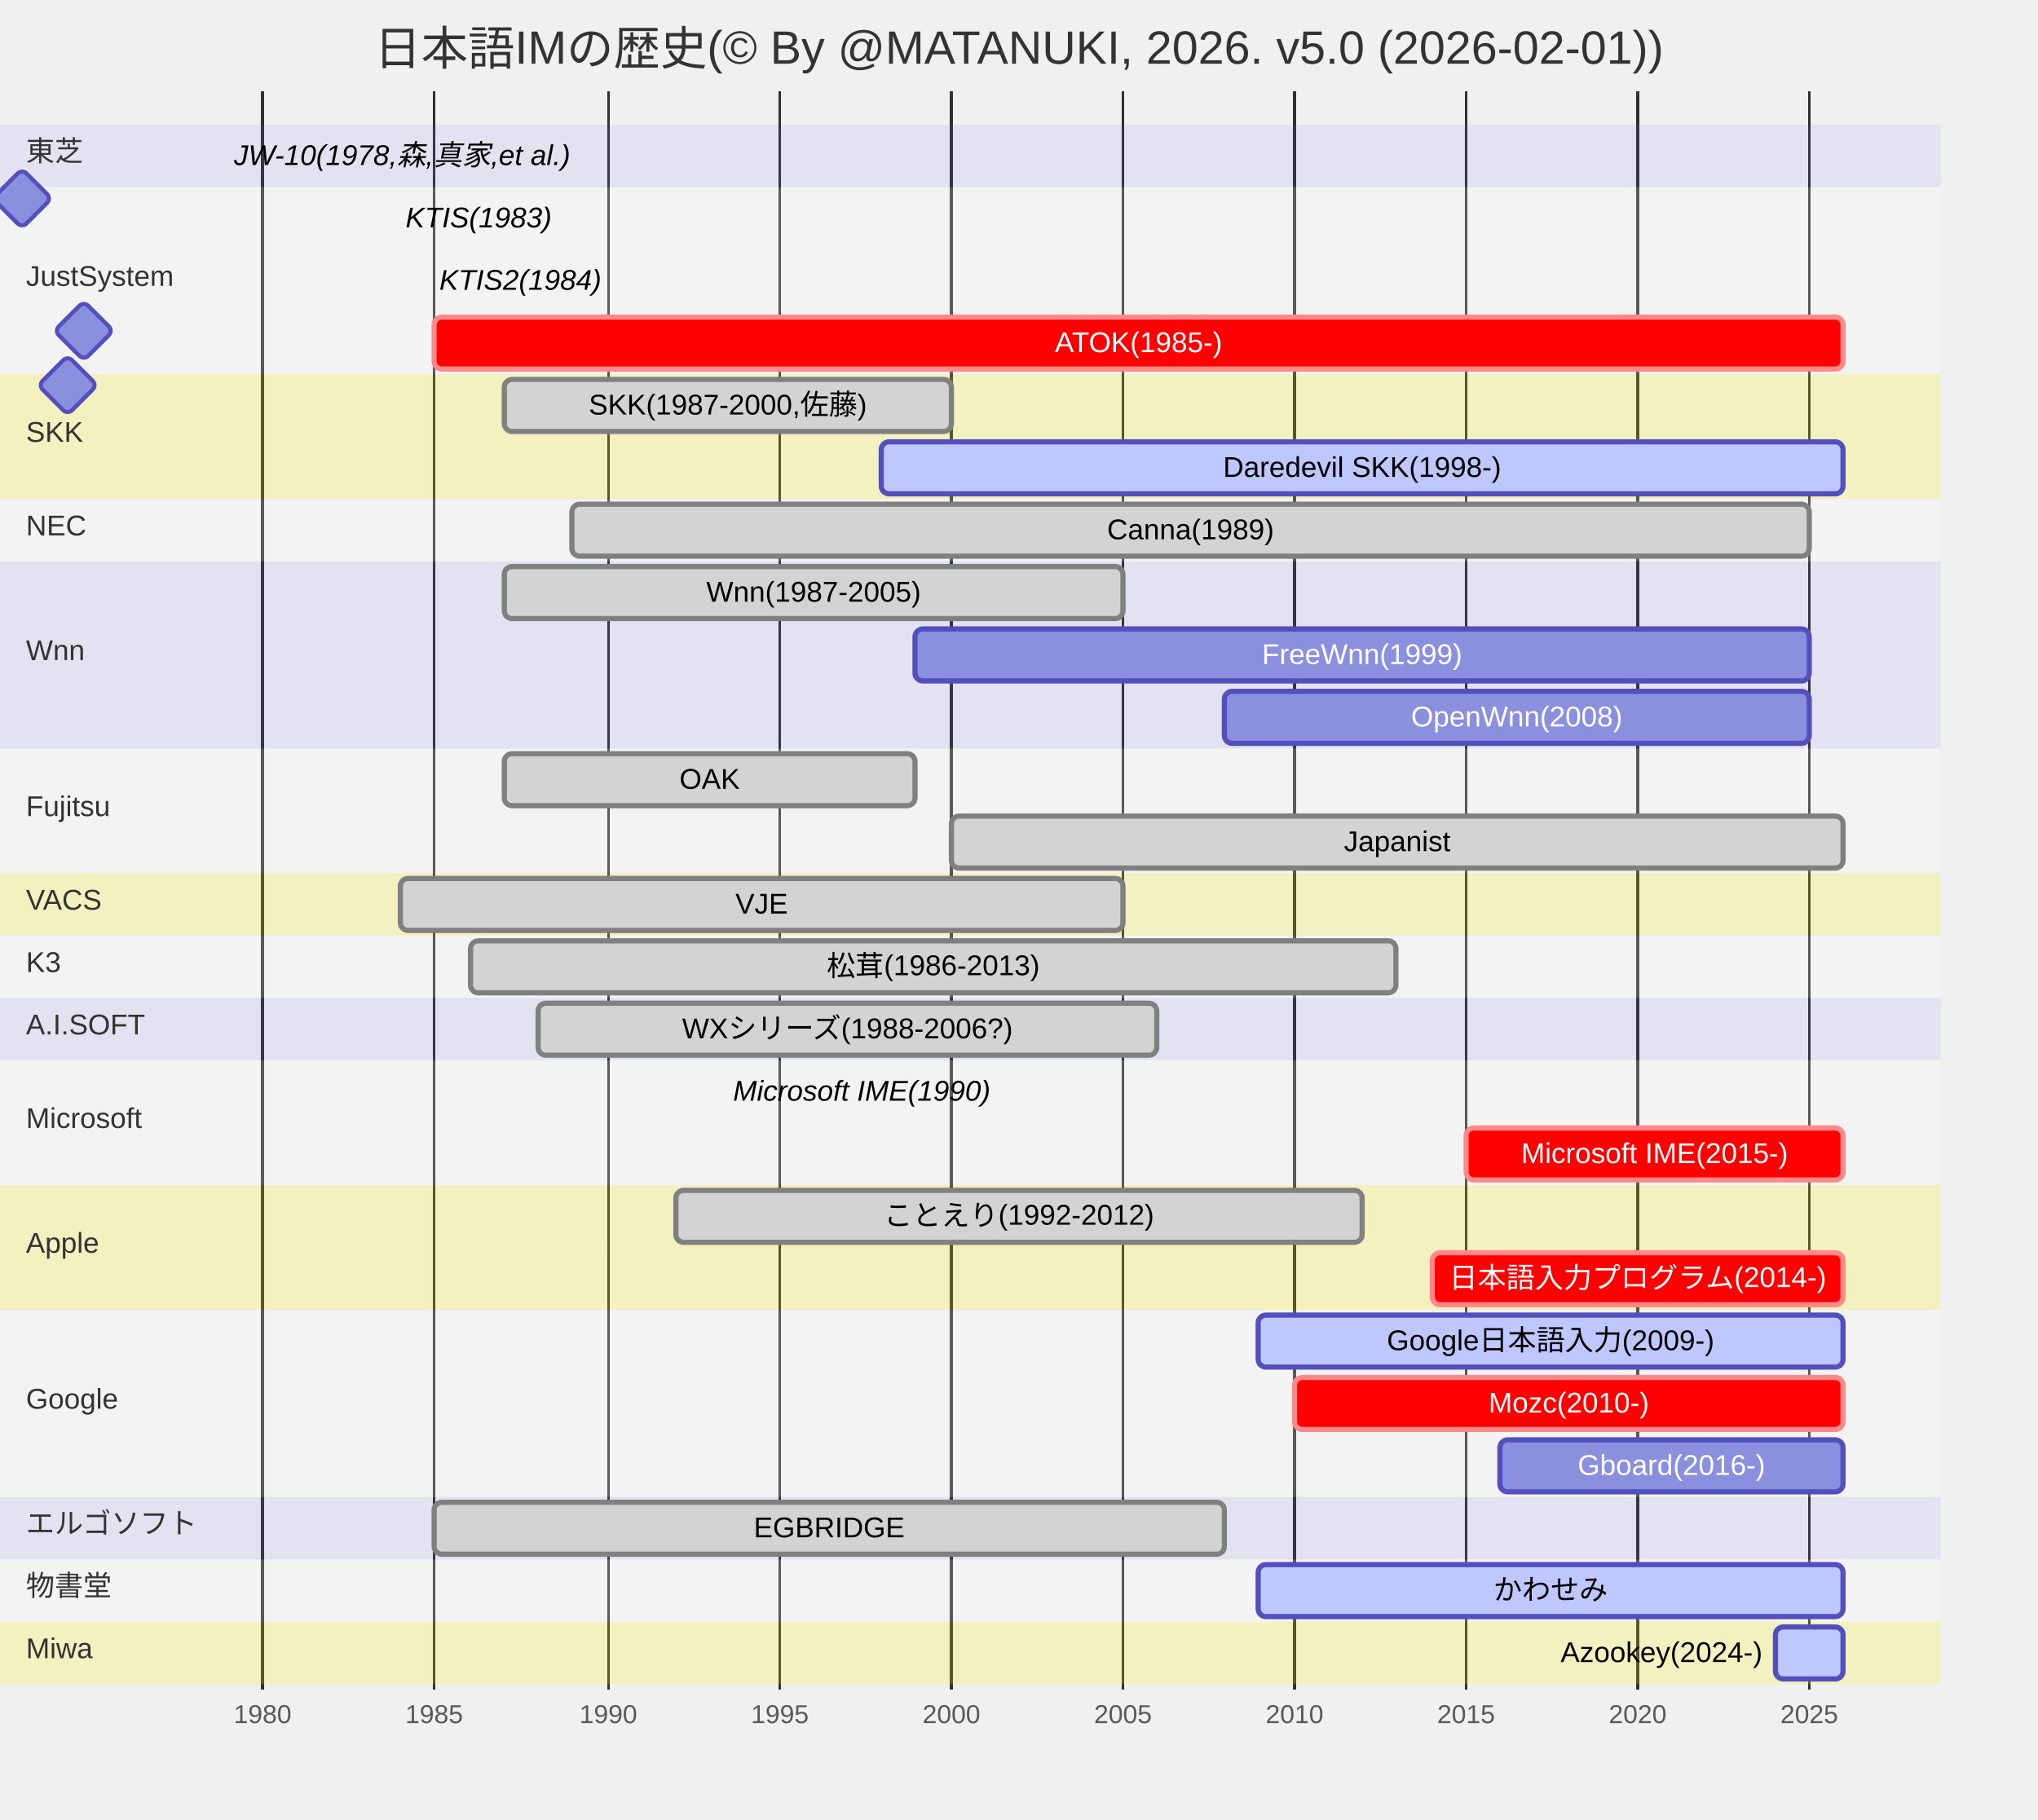
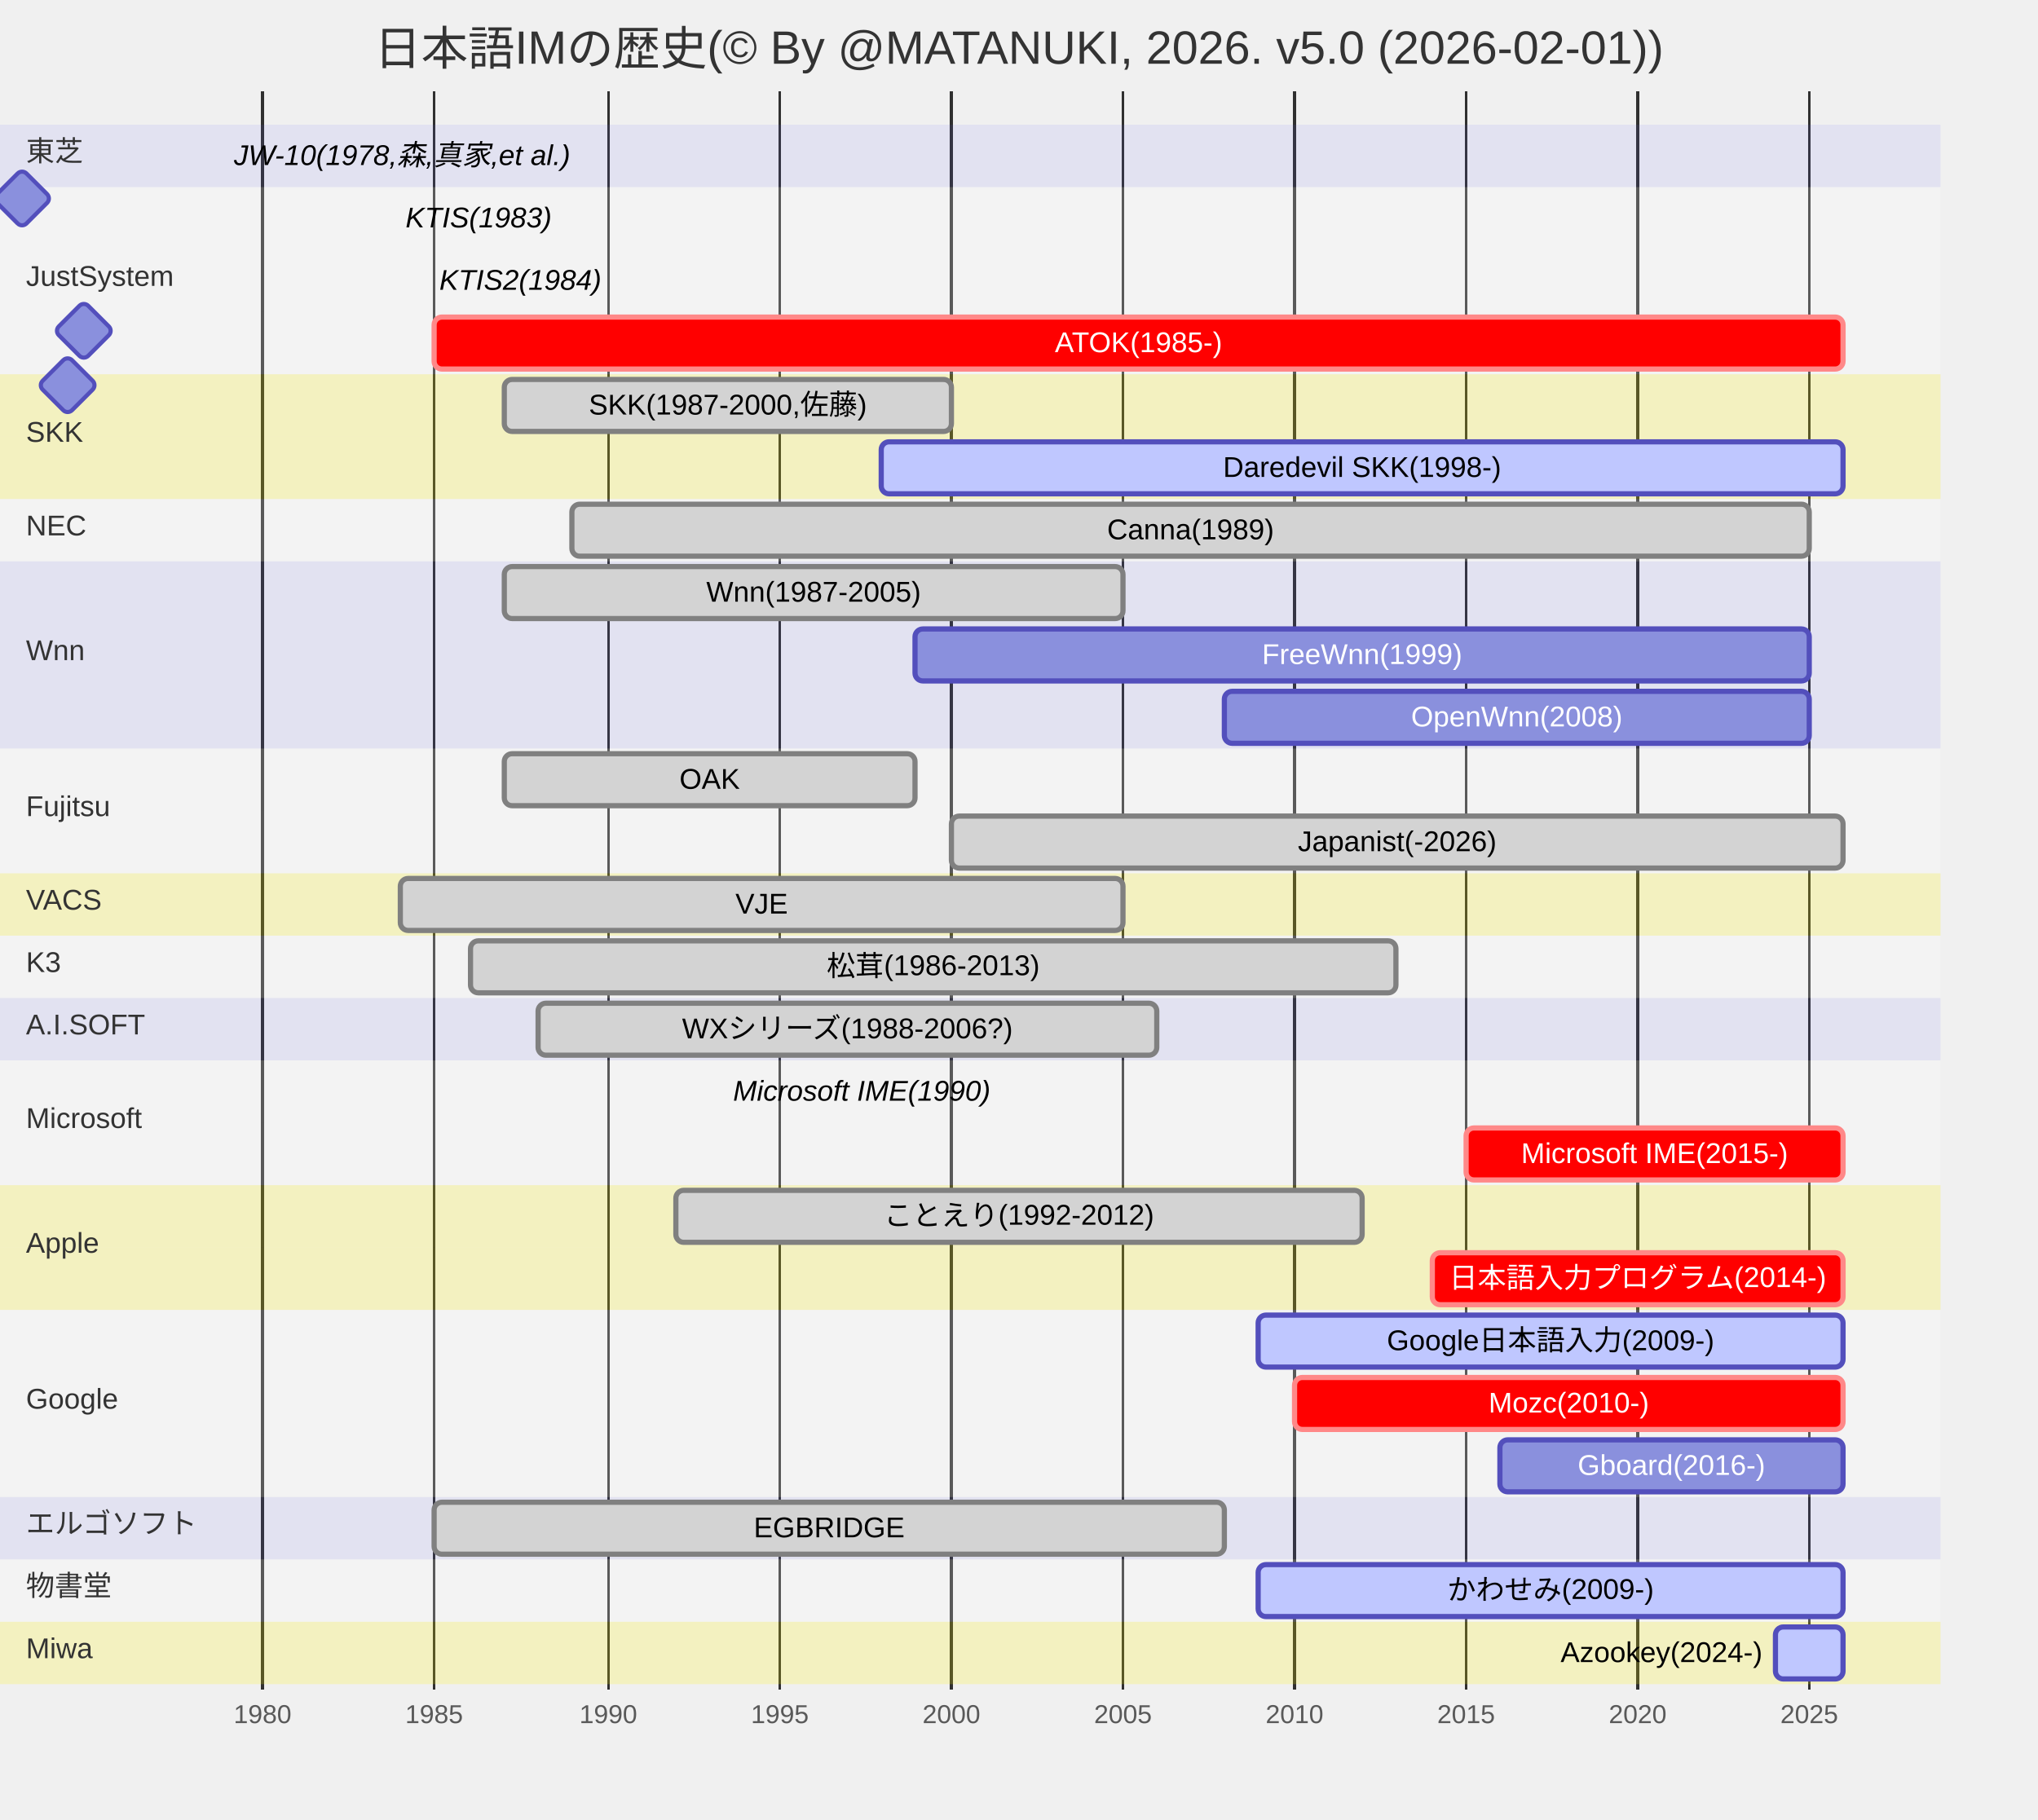
<svg xmlns="http://www.w3.org/2000/svg" id="my-svg" width="100%" viewBox="0 0 784 700" style="max-width: 784px; background-color: white;" role="graphics-document document" aria-roledescription="gantt">
  <style>#my-svg{font-family:"trebuchet ms",verdana,arial,sans-serif;font-size:16px;fill:#333;}@keyframes edge-animation-frame{from{stroke-dashoffset:0;}}@keyframes dash{to{stroke-dashoffset:0;}}#my-svg .edge-animation-slow{stroke-dasharray:9,5!important;stroke-dashoffset:900;animation:dash 50s linear infinite;stroke-linecap:round;}#my-svg .edge-animation-fast{stroke-dasharray:9,5!important;stroke-dashoffset:900;animation:dash 20s linear infinite;stroke-linecap:round;}#my-svg .error-icon{fill:#552222;}#my-svg .error-text{fill:#552222;stroke:#552222;}#my-svg .edge-thickness-normal{stroke-width:1px;}#my-svg .edge-thickness-thick{stroke-width:3.5px;}#my-svg .edge-pattern-solid{stroke-dasharray:0;}#my-svg .edge-thickness-invisible{stroke-width:0;fill:none;}#my-svg .edge-pattern-dashed{stroke-dasharray:3;}#my-svg .edge-pattern-dotted{stroke-dasharray:2;}#my-svg .marker{fill:#333333;stroke:#333333;}#my-svg .marker.cross{stroke:#333333;}#my-svg svg{font-family:"trebuchet ms",verdana,arial,sans-serif;font-size:16px;}#my-svg p{margin:0;}#my-svg .mermaid-main-font{font-family:"trebuchet ms",verdana,arial,sans-serif;}#my-svg .exclude-range{fill:#eeeeee;}#my-svg .section{stroke:none;opacity:0.2;}#my-svg .section0{fill:rgba(102, 102, 255, 0.49);}#my-svg .section2{fill:#fff400;}#my-svg .section1,#my-svg .section3{fill:white;opacity:0.2;}#my-svg .sectionTitle0{fill:#333;}#my-svg .sectionTitle1{fill:#333;}#my-svg .sectionTitle2{fill:#333;}#my-svg .sectionTitle3{fill:#333;}#my-svg .sectionTitle{text-anchor:start;font-family:"trebuchet ms",verdana,arial,sans-serif;}#my-svg .grid .tick{stroke:lightgrey;opacity:0.8;shape-rendering:crispEdges;}#my-svg .grid .tick text{font-family:"trebuchet ms",verdana,arial,sans-serif;fill:#333;}#my-svg .grid path{stroke-width:0;}#my-svg .today{fill:none;stroke:red;stroke-width:2px;}#my-svg .task{stroke-width:2;}#my-svg .taskText{text-anchor:middle;font-family:"trebuchet ms",verdana,arial,sans-serif;}#my-svg .taskTextOutsideRight{fill:black;text-anchor:start;font-family:"trebuchet ms",verdana,arial,sans-serif;}#my-svg .taskTextOutsideLeft{fill:black;text-anchor:end;}#my-svg .task.clickable{cursor:pointer;}#my-svg .taskText.clickable{cursor:pointer;fill:#003163!important;font-weight:bold;}#my-svg .taskTextOutsideLeft.clickable{cursor:pointer;fill:#003163!important;font-weight:bold;}#my-svg .taskTextOutsideRight.clickable{cursor:pointer;fill:#003163!important;font-weight:bold;}#my-svg .taskText0,#my-svg .taskText1,#my-svg .taskText2,#my-svg .taskText3{fill:white;}#my-svg .task0,#my-svg .task1,#my-svg .task2,#my-svg .task3{fill:#8a90dd;stroke:#534fbc;}#my-svg .taskTextOutside0,#my-svg .taskTextOutside2{fill:black;}#my-svg .taskTextOutside1,#my-svg .taskTextOutside3{fill:black;}#my-svg .active0,#my-svg .active1,#my-svg .active2,#my-svg .active3{fill:#bfc7ff;stroke:#534fbc;}#my-svg .activeText0,#my-svg .activeText1,#my-svg .activeText2,#my-svg .activeText3{fill:black!important;}#my-svg .done0,#my-svg .done1,#my-svg .done2,#my-svg .done3{stroke:grey;fill:lightgrey;stroke-width:2;}#my-svg .doneText0,#my-svg .doneText1,#my-svg .doneText2,#my-svg .doneText3{fill:black!important;}#my-svg .crit0,#my-svg .crit1,#my-svg .crit2,#my-svg .crit3{stroke:#ff8888;fill:red;stroke-width:2;}#my-svg .activeCrit0,#my-svg .activeCrit1,#my-svg .activeCrit2,#my-svg .activeCrit3{stroke:#ff8888;fill:#bfc7ff;stroke-width:2;}#my-svg .doneCrit0,#my-svg .doneCrit1,#my-svg .doneCrit2,#my-svg .doneCrit3{stroke:#ff8888;fill:lightgrey;stroke-width:2;cursor:pointer;shape-rendering:crispEdges;}#my-svg .milestone{transform:rotate(45deg) scale(0.8,0.8);}#my-svg .milestoneText{font-style:italic;}#my-svg .doneCritText0,#my-svg .doneCritText1,#my-svg .doneCritText2,#my-svg .doneCritText3{fill:black!important;}#my-svg .vert{stroke:navy;}#my-svg .vertText{font-size:15px;text-anchor:middle;fill:navy!important;}#my-svg .activeCritText0,#my-svg .activeCritText1,#my-svg .activeCritText2,#my-svg .activeCritText3{fill:black!important;}#my-svg .titleText{text-anchor:middle;font-size:18px;fill:#333;font-family:"trebuchet ms",verdana,arial,sans-serif;}#my-svg :root{--mermaid-font-family:"trebuchet ms",verdana,arial,sans-serif;}</style>
  <g />
  <g class="grid" transform="translate(75, 650)" fill="none" font-size="10" font-family="sans-serif" text-anchor="middle">
    <path class="domain" stroke="currentColor" d="M0,-615V0H634V-615" />
    <g class="tick" opacity="1" transform="translate(26,0)">
      <line stroke="currentColor" y2="-615" />
      <text fill="#000" y="3" dy="1em" stroke="none" font-size="10" style="text-anchor: middle;">1980</text>
    </g>
    <g class="tick" opacity="1" transform="translate(92,0)">
      <line stroke="currentColor" y2="-615" />
      <text fill="#000" y="3" dy="1em" stroke="none" font-size="10" style="text-anchor: middle;">1985</text>
    </g>
    <g class="tick" opacity="1" transform="translate(159,0)">
      <line stroke="currentColor" y2="-615" />
      <text fill="#000" y="3" dy="1em" stroke="none" font-size="10" style="text-anchor: middle;">1990</text>
    </g>
    <g class="tick" opacity="1" transform="translate(225,0)">
      <line stroke="currentColor" y2="-615" />
      <text fill="#000" y="3" dy="1em" stroke="none" font-size="10" style="text-anchor: middle;">1995</text>
    </g>
    <g class="tick" opacity="1" transform="translate(291,0)">
      <line stroke="currentColor" y2="-615" />
      <text fill="#000" y="3" dy="1em" stroke="none" font-size="10" style="text-anchor: middle;">2000</text>
    </g>
    <g class="tick" opacity="1" transform="translate(357,0)">
      <line stroke="currentColor" y2="-615" />
      <text fill="#000" y="3" dy="1em" stroke="none" font-size="10" style="text-anchor: middle;">2005</text>
    </g>
    <g class="tick" opacity="1" transform="translate(423,0)">
      <line stroke="currentColor" y2="-615" />
      <text fill="#000" y="3" dy="1em" stroke="none" font-size="10" style="text-anchor: middle;">2010</text>
    </g>
    <g class="tick" opacity="1" transform="translate(489,0)">
      <line stroke="currentColor" y2="-615" />
      <text fill="#000" y="3" dy="1em" stroke="none" font-size="10" style="text-anchor: middle;">2015</text>
    </g>
    <g class="tick" opacity="1" transform="translate(555,0)">
      <line stroke="currentColor" y2="-615" />
      <text fill="#000" y="3" dy="1em" stroke="none" font-size="10" style="text-anchor: middle;">2020</text>
    </g>
    <g class="tick" opacity="1" transform="translate(621,0)">
      <line stroke="currentColor" y2="-615" />
      <text fill="#000" y="3" dy="1em" stroke="none" font-size="10" style="text-anchor: middle;">2025</text>
    </g>
  </g>
  <g>
    <rect x="0" y="48" width="746.5" height="24" class="section section0" />
    <rect x="0" y="72" width="746.5" height="24" class="section section1" />
    <rect x="0" y="96" width="746.5" height="24" class="section section1" />
    <rect x="0" y="336" width="746.5" height="24" class="section section2" />
    <rect x="0" y="120" width="746.5" height="24" class="section section1" />
    <rect x="0" y="576" width="746.5" height="24" class="section section0" />
    <rect x="0" y="360" width="746.5" height="24" class="section section3" />
    <rect x="0" y="144" width="746.5" height="24" class="section section2" />
    <rect x="0" y="216" width="746.5" height="24" class="section section0" />
    <rect x="0" y="288" width="746.5" height="24" class="section section1" />
    <rect x="0" y="384" width="746.5" height="24" class="section section0" />
    <rect x="0" y="192" width="746.5" height="24" class="section section3" />
    <rect x="0" y="408" width="746.5" height="24" class="section section1" />
    <rect x="0" y="456" width="746.5" height="24" class="section section2" />
    <rect x="0" y="168" width="746.5" height="24" class="section section2" />
    <rect x="0" y="240" width="746.5" height="24" class="section section0" />
    <rect x="0" y="312" width="746.5" height="24" class="section section1" />
    <rect x="0" y="264" width="746.5" height="24" class="section section0" />
    <rect x="0" y="504" width="746.5" height="24" class="section section3" />
    <rect x="0" y="600" width="746.5" height="24" class="section section1" />
    <rect x="0" y="528" width="746.5" height="24" class="section section3" />
    <rect x="0" y="480" width="746.5" height="24" class="section section2" />
    <rect x="0" y="432" width="746.5" height="24" class="section section1" />
    <rect x="0" y="552" width="746.5" height="24" class="section section3" />
    <rect x="0" y="624" width="746.5" height="24" class="section section2" />
  </g>
  <g>
    <rect id="task1" rx="3" ry="3" x="65" y="50" width="20" height="20" transform-origin="75px 60px" class="task milestone  task0" />
    <rect id="task2" rx="3" ry="3" x="131" y="74" width="20" height="20" transform-origin="141px 84px" class="task milestone  task1" />
    <rect id="task3" rx="3" ry="3" x="144" y="98" width="20" height="20" transform-origin="154px 108px" class="task milestone  task1" />
    <rect id="task13" rx="3" ry="3" x="154" y="338" width="278" height="20" transform-origin="293px 348px" class="task done2" />
    <rect id="task4" rx="3" ry="3" x="167" y="122" width="542" height="20" transform-origin="438px 132px" class="task crit1" />
    <rect id="task23" rx="3" ry="3" x="167" y="578" width="304" height="20" transform-origin="319px 588px" class="task done0" />
    <rect id="task14" rx="3" ry="3" x="181" y="362" width="356" height="20" transform-origin="359px 372px" class="task done3" />
    <rect id="task5" rx="3" ry="3" x="194" y="146" width="172" height="20" transform-origin="280px 156px" class="task done2" />
    <rect id="task8" rx="3" ry="3" x="194" y="218" width="238" height="20" transform-origin="313px 228px" class="task done0" />
    <rect id="task11" rx="3" ry="3" x="194" y="290" width="158" height="20" transform-origin="273px 300px" class="task done1" />
    <rect id="task15" rx="3" ry="3" x="207" y="386" width="238" height="20" transform-origin="326px 396px" class="task done0" />
    <rect id="task7" rx="3" ry="3" x="220" y="194" width="476" height="20" transform-origin="458px 204px" class="task done3" />
    <rect id="task16" rx="3" ry="3" x="257" y="410" width="20" height="20" transform-origin="267px 420px" class="task milestone  task1" />
    <rect id="task18" rx="3" ry="3" x="260" y="458" width="264" height="20" transform-origin="392px 468px" class="task done2" />
    <rect id="task6" rx="3" ry="3" x="339" y="170" width="370" height="20" transform-origin="524px 180px" class="task active2" />
    <rect id="task9" rx="3" ry="3" x="352" y="242" width="344" height="20" transform-origin="524px 252px" class="task task0" />
    <rect id="task12" rx="3" ry="3" x="366" y="314" width="343" height="20" transform-origin="537.5px 324px" class="task done1" />
    <rect id="task10" rx="3" ry="3" x="471" y="266" width="225" height="20" transform-origin="583.5px 276px" class="task task0" />
    <rect id="task20" rx="3" ry="3" x="484" y="506" width="225" height="20" transform-origin="596.5px 516px" class="task active3" />
    <rect id="task24" rx="3" ry="3" x="484" y="602" width="225" height="20" transform-origin="596.5px 612px" class="task active1" />
    <rect id="task21" rx="3" ry="3" x="498" y="530" width="211" height="20" transform-origin="603.5px 540px" class="task crit3" />
    <rect id="task19" rx="3" ry="3" x="551" y="482" width="158" height="20" transform-origin="630px 492px" class="task crit2" />
    <rect id="task17" rx="3" ry="3" x="564" y="434" width="145" height="20" transform-origin="636.5px 444px" class="task crit1" />
    <rect id="task22" rx="3" ry="3" x="577" y="554" width="132" height="20" transform-origin="643px 564px" class="task task3" />
    <rect id="task25" rx="3" ry="3" x="683" y="626" width="26" height="20" transform-origin="696px 636px" class="task active2" />
    <text id="task1-text" font-size="11" x="90" y="63.5" class="taskTextOutsideRight taskTextOutside0  milestoneText width-133.453125">JW-10(1978,森,真家,et al.)</text>
    <text id="task2-text" font-size="11" x="156" y="87.5" class="taskTextOutsideRight taskTextOutside1  milestoneText width-52.234375">KTIS(1983)</text>
    <text id="task3-text" font-size="11" x="169" y="111.5" class="taskTextOutsideRight taskTextOutside1  milestoneText width-58">KTIS2(1984)</text>
    <text id="task13-text" font-size="11" x="293" y="351.5" class="taskText taskText2  doneText2 width-18.70361328125">VJE</text>
    <text id="task4-text" font-size="11" x="438" y="135.5" class="taskText taskText1  critText1 width-61.140625">ATOK(1985-)</text>
    <text id="task23-text" font-size="11" x="319" y="591.5" class="taskText taskText0  doneText0 width-49.205078125">EGBRIDGE</text>
    <text id="task14-text" font-size="11" x="359" y="375.5" class="taskText taskText3  doneText3 width-80.265625">松茸(1986-2013)</text>
    <text id="task5-text" font-size="11" x="280" y="159.5" class="taskText taskText2  doneText2 width-102.265625">SKK(1987-2000,佐藤)</text>
    <text id="task8-text" font-size="11" x="313" y="231.5" class="taskText taskText0  doneText0 width-80.671875">Wnn(1987-2005)</text>
    <text id="task11-text" font-size="11" x="273" y="303.5" class="taskText taskText1  doneText1 width-20.900390625">OAK</text>
    <text id="task15-text" font-size="11" x="326" y="399.5" class="taskText taskText0  doneText0 width-122.265625">WXシリーズ(1988-2006?)</text>
    <text id="task7-text" font-size="11" x="458" y="207.5" class="taskText taskText3  doneText3 width-61.3125">Canna(1989)</text>
    <text id="task16-text" font-size="11" x="282" y="423.5" class="taskTextOutsideRight taskTextOutside1  milestoneText width-97.578125">Microsoft IME(1990)</text>
    <text id="task18-text" font-size="11" x="392" y="471.5" class="taskText taskText2  doneText2 width-102.265625">ことえり(1992-2012)</text>
    <text id="task6-text" font-size="11" x="524" y="183.5" class="taskText taskText2 activeText2 width-103.171875">Daredevil SKK(1998-)</text>
    <text id="task9-text" font-size="11" x="524" y="255.5" class="taskText taskText0  width-74.59375">FreeWnn(1999)</text>
-     <text id="task12-text" font-size="11" x="537.5" y="327.5" class="taskText taskText1  doneText1 width-42.52880859375">Japanist</text>
+     <text id="task12-text" font-size="11" x="537.5" y="327.5" class="taskText taskText1  doneText1 width-77.09375">Japanist(-2026)</text>
    <text id="task10-text" font-size="11" x="583.5" y="279.5" class="taskText taskText0  width-78.109375">OpenWnn(2008)</text>
    <text id="task20-text" font-size="11" x="596.5" y="519.5" class="taskText taskText3 activeText3 width-124.203125">Google日本語入力(2009-)</text>
-     <text id="task24-text" font-size="11" x="596.5" y="615.5" class="taskText taskText1 activeText1 width-44">かわせみ</text>
+     <text id="task24-text" font-size="11" x="596.5" y="615.5" class="taskText taskText1 activeText1 width-79.203125">かわせみ(2009-)</text>
    <text id="task21-text" font-size="11" x="603.5" y="543.5" class="taskText taskText3  critText3 width-60.578125">Mozc(2010-)</text>
    <text id="task19-text" font-size="11" x="630" y="495.5" class="taskText taskText2  critText2 width-144.875">日本語入力プログラム(2014-)</text>
    <text id="task17-text" font-size="11" x="636.5" y="447.5" class="taskText taskText1  critText1 width-101.625">Microsoft IME(2015-)</text>
    <text id="task22-text" font-size="11" x="643" y="567.5" class="taskText taskText3  width-70.859375">Gboard(2016-)</text>
    <text id="task25-text" font-size="11" x="678" y="639.5" class="taskTextOutsideLeft taskTextOutside2 activeText2">Azookey(2024-)</text>
  </g>
  <g>
    <text dy="0em" x="10" y="62" font-size="11" class="sectionTitle sectionTitle0">
      <tspan alignment-baseline="central" x="10">東芝</tspan>
    </text>
    <text dy="0em" x="10" y="110" font-size="11" class="sectionTitle sectionTitle1">
      <tspan alignment-baseline="central" x="10">JustSystem</tspan>
    </text>
    <text dy="0em" x="10" y="170" font-size="11" class="sectionTitle sectionTitle2">
      <tspan alignment-baseline="central" x="10">SKK</tspan>
    </text>
    <text dy="0em" x="10" y="206" font-size="11" class="sectionTitle sectionTitle3">
      <tspan alignment-baseline="central" x="10">NEC</tspan>
    </text>
    <text dy="0em" x="10" y="254" font-size="11" class="sectionTitle sectionTitle0">
      <tspan alignment-baseline="central" x="10">Wnn</tspan>
    </text>
    <text dy="0em" x="10" y="314" font-size="11" class="sectionTitle sectionTitle1">
      <tspan alignment-baseline="central" x="10">Fujitsu</tspan>
    </text>
    <text dy="0em" x="10" y="350" font-size="11" class="sectionTitle sectionTitle2">
      <tspan alignment-baseline="central" x="10">VACS</tspan>
    </text>
    <text dy="0em" x="10" y="374" font-size="11" class="sectionTitle sectionTitle3">
      <tspan alignment-baseline="central" x="10">K3</tspan>
    </text>
    <text dy="0em" x="10" y="398" font-size="11" class="sectionTitle sectionTitle0">
      <tspan alignment-baseline="central" x="10">A.I.SOFT</tspan>
    </text>
    <text dy="0em" x="10" y="434" font-size="11" class="sectionTitle sectionTitle1">
      <tspan alignment-baseline="central" x="10">Microsoft</tspan>
    </text>
    <text dy="0em" x="10" y="482" font-size="11" class="sectionTitle sectionTitle2">
      <tspan alignment-baseline="central" x="10">Apple</tspan>
    </text>
    <text dy="0em" x="10" y="542" font-size="11" class="sectionTitle sectionTitle3">
      <tspan alignment-baseline="central" x="10">Google</tspan>
    </text>
    <text dy="0em" x="10" y="590" font-size="11" class="sectionTitle sectionTitle0">
      <tspan alignment-baseline="central" x="10">エルゴソフト</tspan>
    </text>
    <text dy="0em" x="10" y="614" font-size="11" class="sectionTitle sectionTitle1">
      <tspan alignment-baseline="central" x="10">物書堂</tspan>
    </text>
    <text dy="0em" x="10" y="638" font-size="11" class="sectionTitle sectionTitle2">
      <tspan alignment-baseline="central" x="10">Miwa</tspan>
    </text>
  </g>
  <text x="392" y="25" class="titleText">日本語IMの歴史(© By @MATANUKI, 2026. v5.0 (2026-02-01))</text>
</svg>
